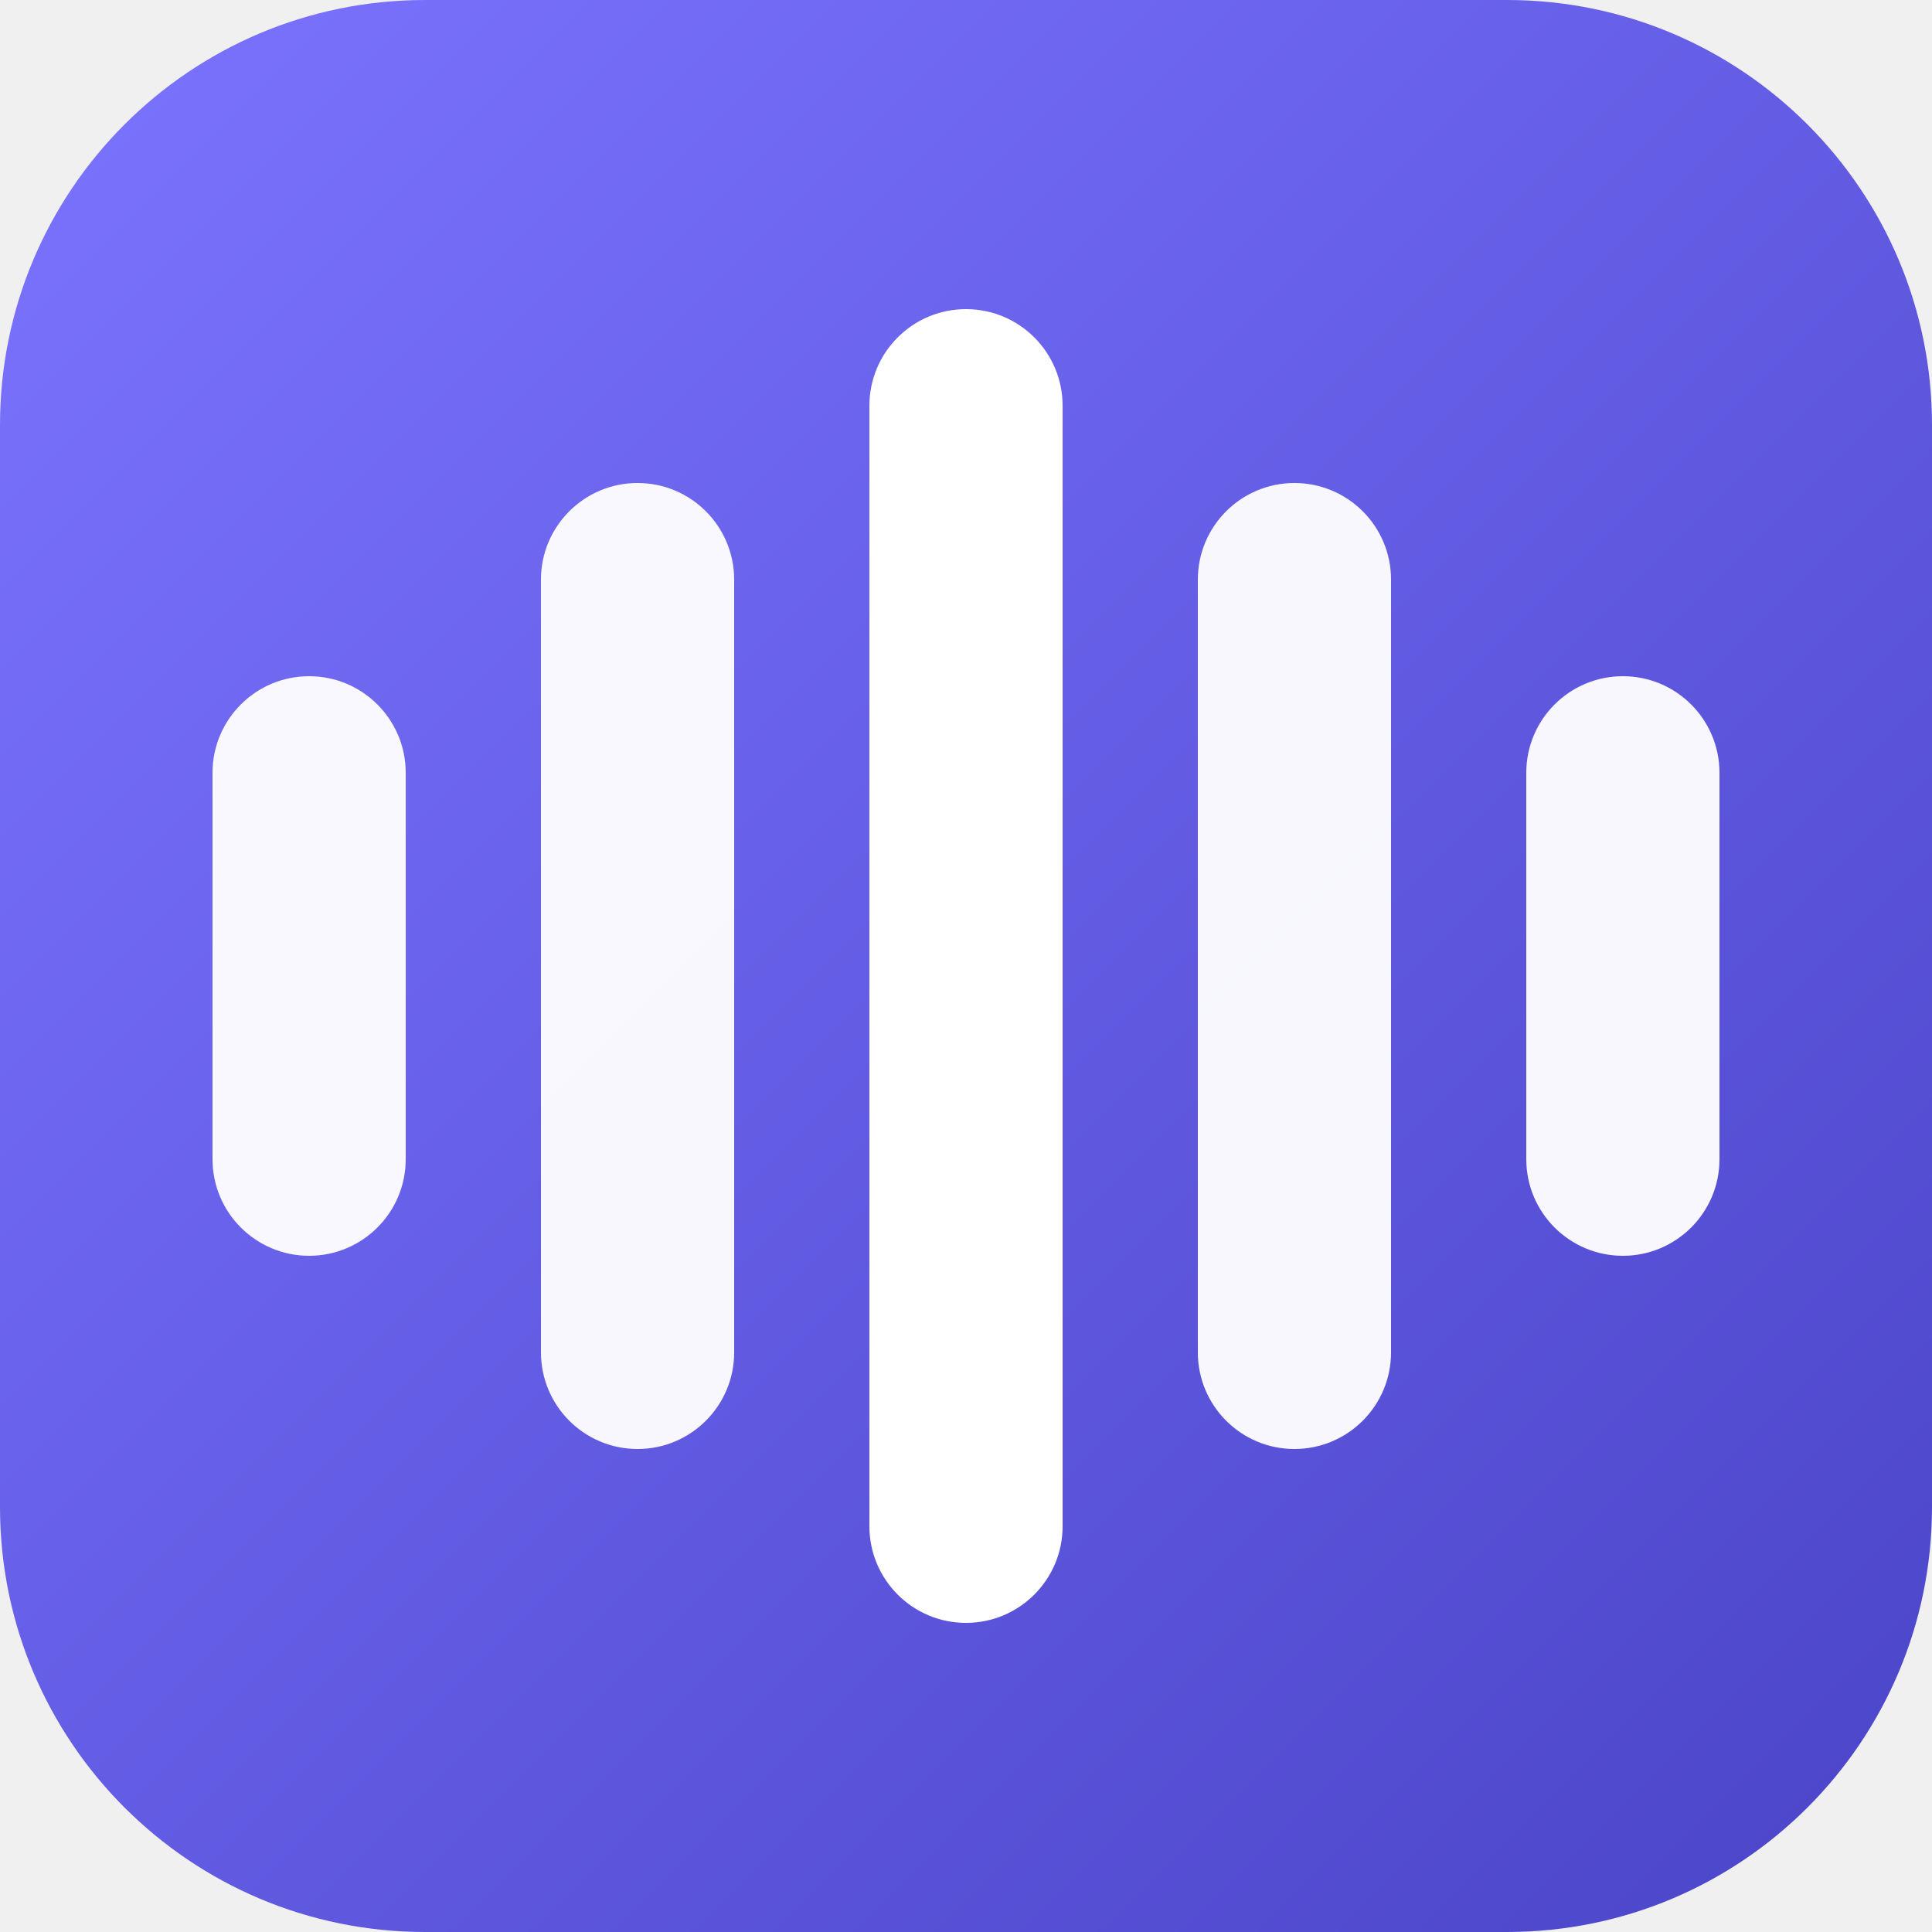
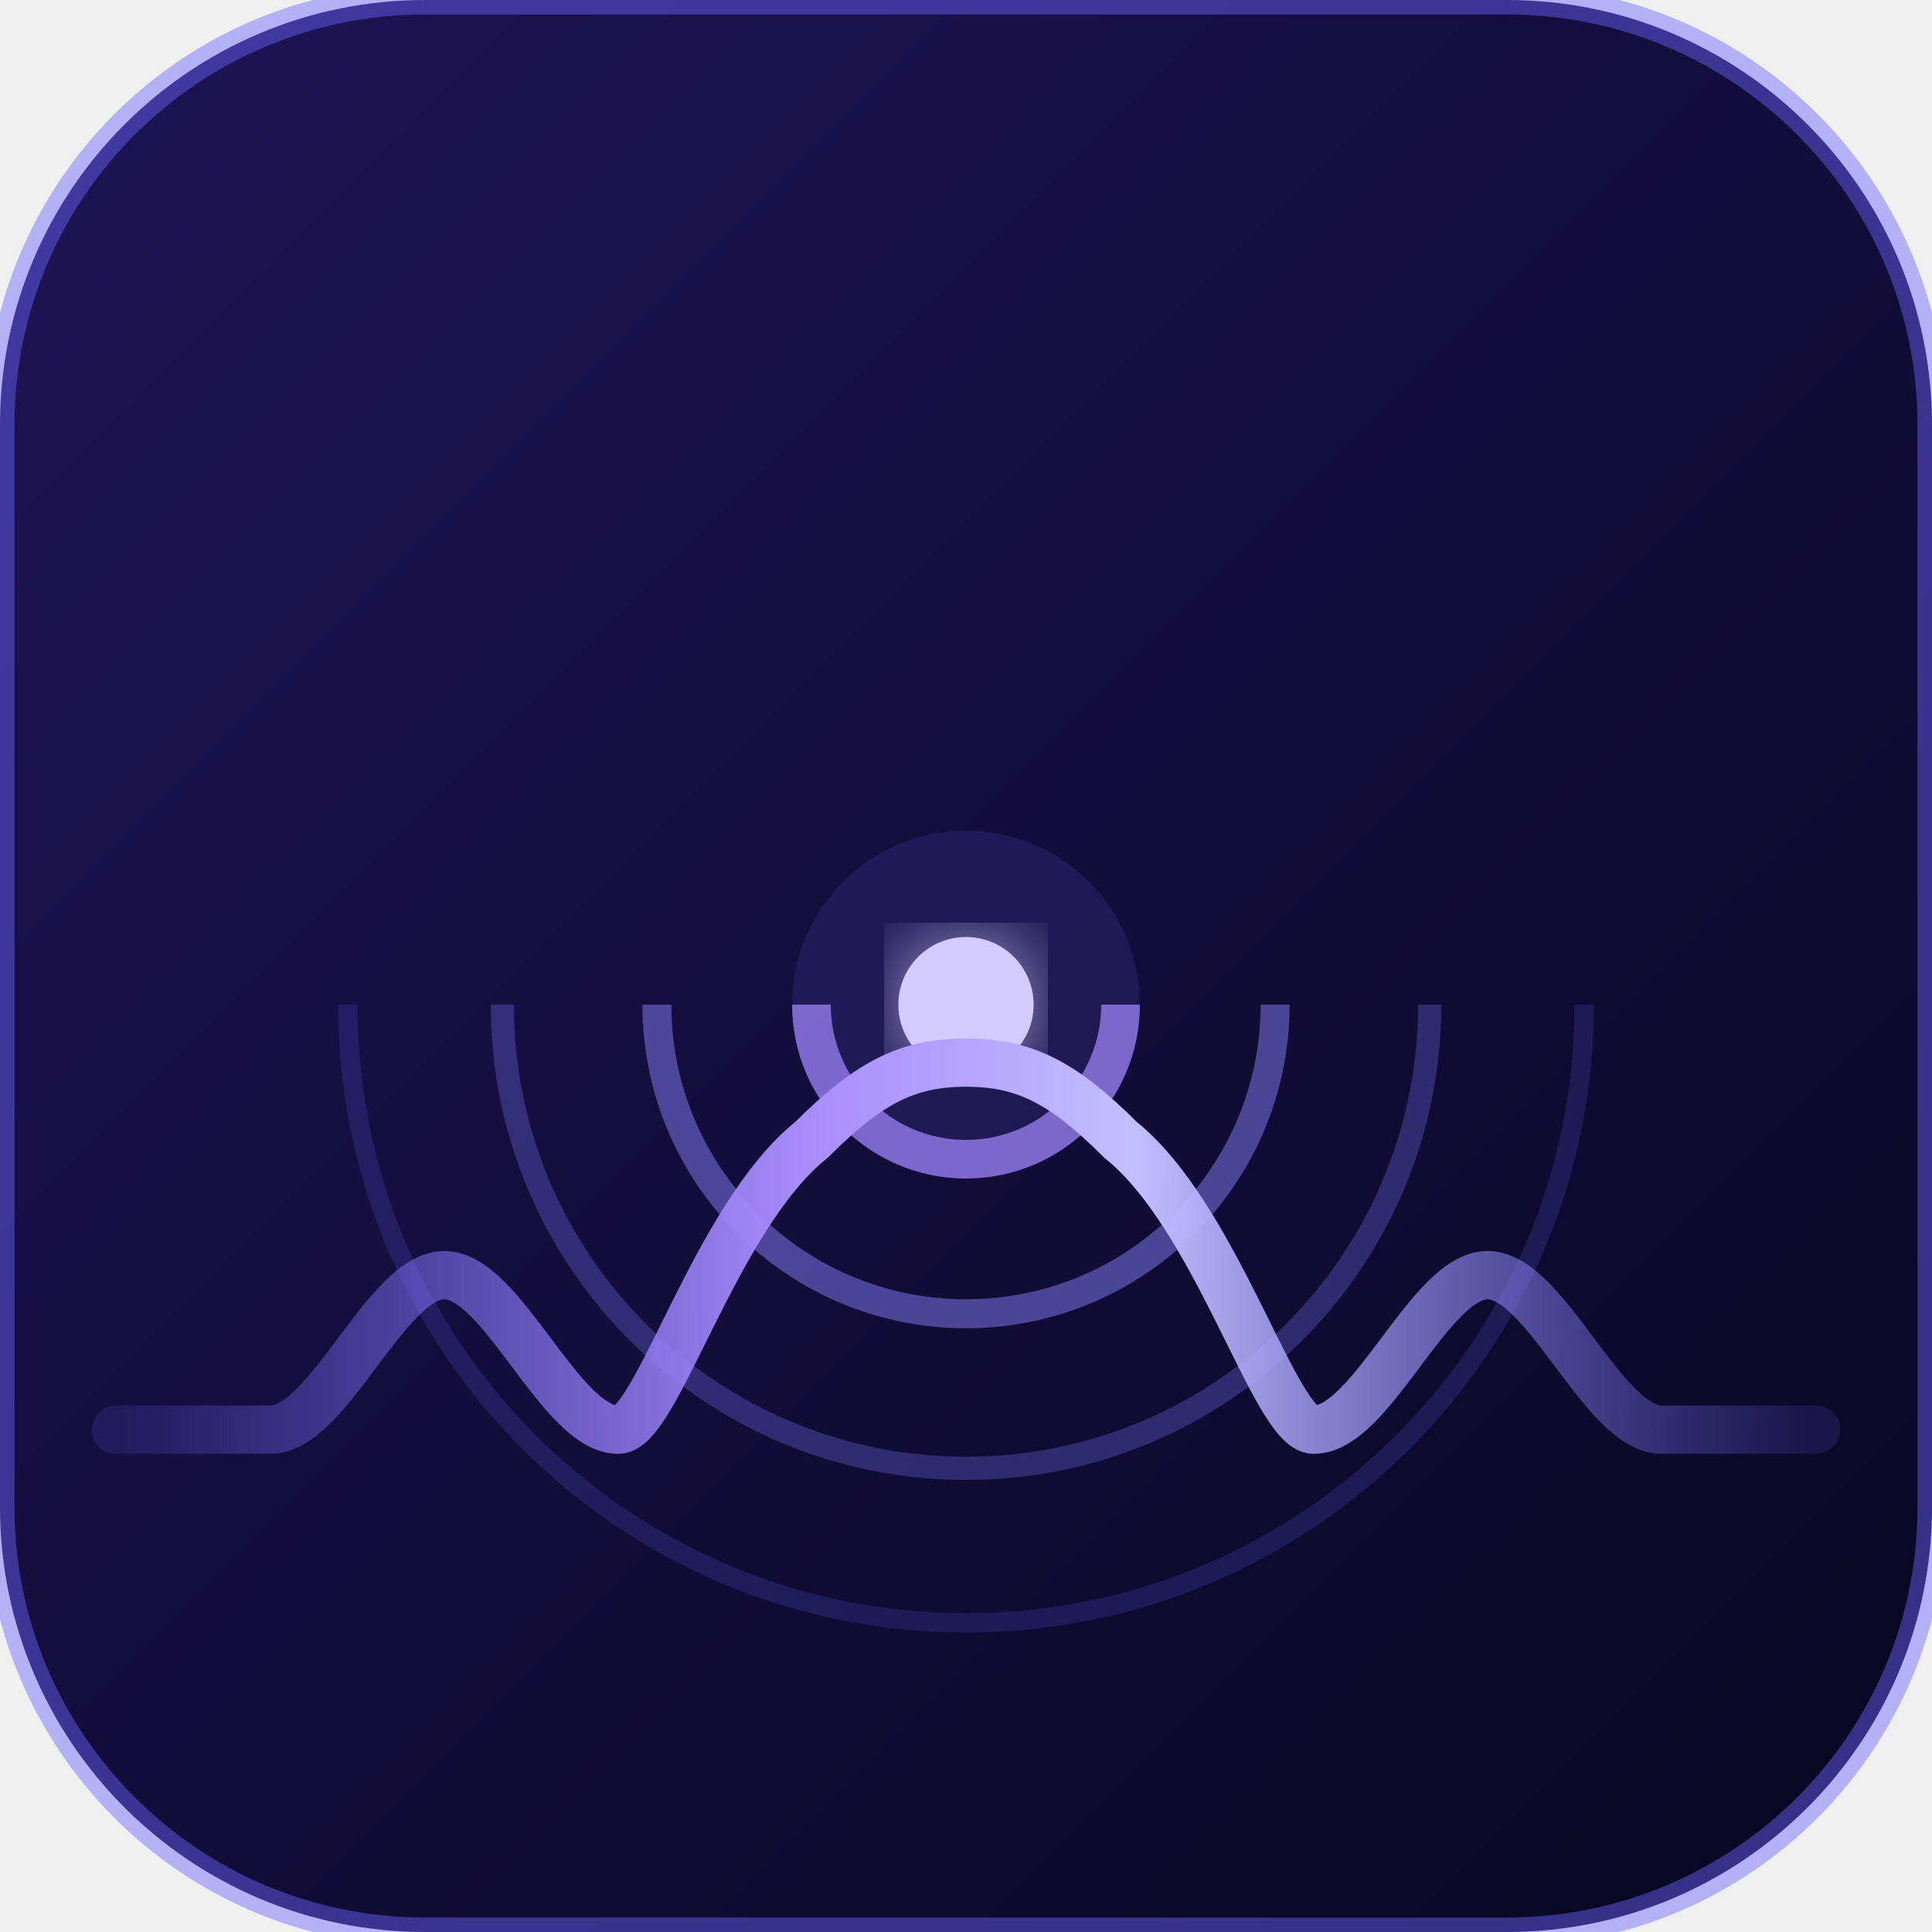
<svg xmlns="http://www.w3.org/2000/svg" viewBox="0 0 100 100">
  <defs>
    <linearGradient id="bg" x1="0%" y1="0%" x2="100%" y2="100%">
-       <stop offset="0%" stop-color="#7C74FF" />
-       <stop offset="100%" stop-color="#4A44C8" />
+       <stop offset="0%" stop-color="#1E1455" />
+       <stop offset="100%" stop-color="#080620" />
    </linearGradient>
+     <linearGradient id="wg" x1="0%" y1="0%" x2="100%" y2="0%">
+       <stop offset="0%" stop-color="#6C63FF" stop-opacity="0.15" />
+       <stop offset="40%" stop-color="#A78BFA" />
+       <stop offset="60%" stop-color="#C4BFFF" />
+       <stop offset="100%" stop-color="#6C63FF" stop-opacity="0.15" />
+     </linearGradient>
+     <filter id="glow">
+       <feGaussianBlur stdDeviation="2.5" result="blur" />
+       <feMerge>
+         <feMergeNode in="blur" />
+         <feMergeNode in="SourceGraphic" />
+       </feMerge>
+     </filter>
  </defs>
  <rect width="100" height="100" rx="22" fill="url(#bg)" />
-   <rect x="11" y="35" width="10" height="30" rx="5" fill="white" opacity="0.95" />
-   <rect x="28" y="25" width="10" height="50" rx="5" fill="white" opacity="0.95" />
-   <rect x="45" y="16" width="10" height="68" rx="5" fill="white" />
-   <rect x="62" y="25" width="10" height="50" rx="5" fill="white" opacity="0.95" />
-   <rect x="79" y="35" width="10" height="30" rx="5" fill="white" opacity="0.95" />
+   <rect width="100" height="100" rx="22" fill="none" stroke="#6C63FF" stroke-width="1.5" opacity="0.45" />
+   <path d="M 18 52 A 32 32 0 0 0 82 52" fill="none" stroke="#6C63FF" stroke-width="1" opacity="0.18" />
+   <path d="M 26 52 A 24 24 0 0 0 74 52" fill="none" stroke="#7C74FF" stroke-width="1.2" opacity="0.30" />
+   <path d="M 34 52 A 16 16 0 0 0 66 52" fill="none" stroke="#8B83FF" stroke-width="1.5" opacity="0.48" />
+   <path d="M 42 52 A  8  8 0 0 0 58 52" fill="none" stroke="#A78BFA" stroke-width="2" opacity="0.72" />
+   <circle cx="50" cy="52" r="9" fill="#6C63FF" opacity="0.14" />
+   <circle cx="50" cy="52" r="3.5" fill="#D4CCFF" filter="url(#glow)" />
+   <path d="M 6 74 L 14 74            C 17 74 20 66 23 66            C 26 66 29 74 32 74            C 34 74 37 63 42 59            C 45 56 47 55 50 55            C 53 55 55 56 58 59            C 63 63 66 74 68 74            C 71 74 74 66 77 66            C 80 66 83 74 86 74            L 94 74" fill="none" stroke="url(#wg)" stroke-width="2.5" stroke-linecap="round" stroke-linejoin="round" />
</svg>
